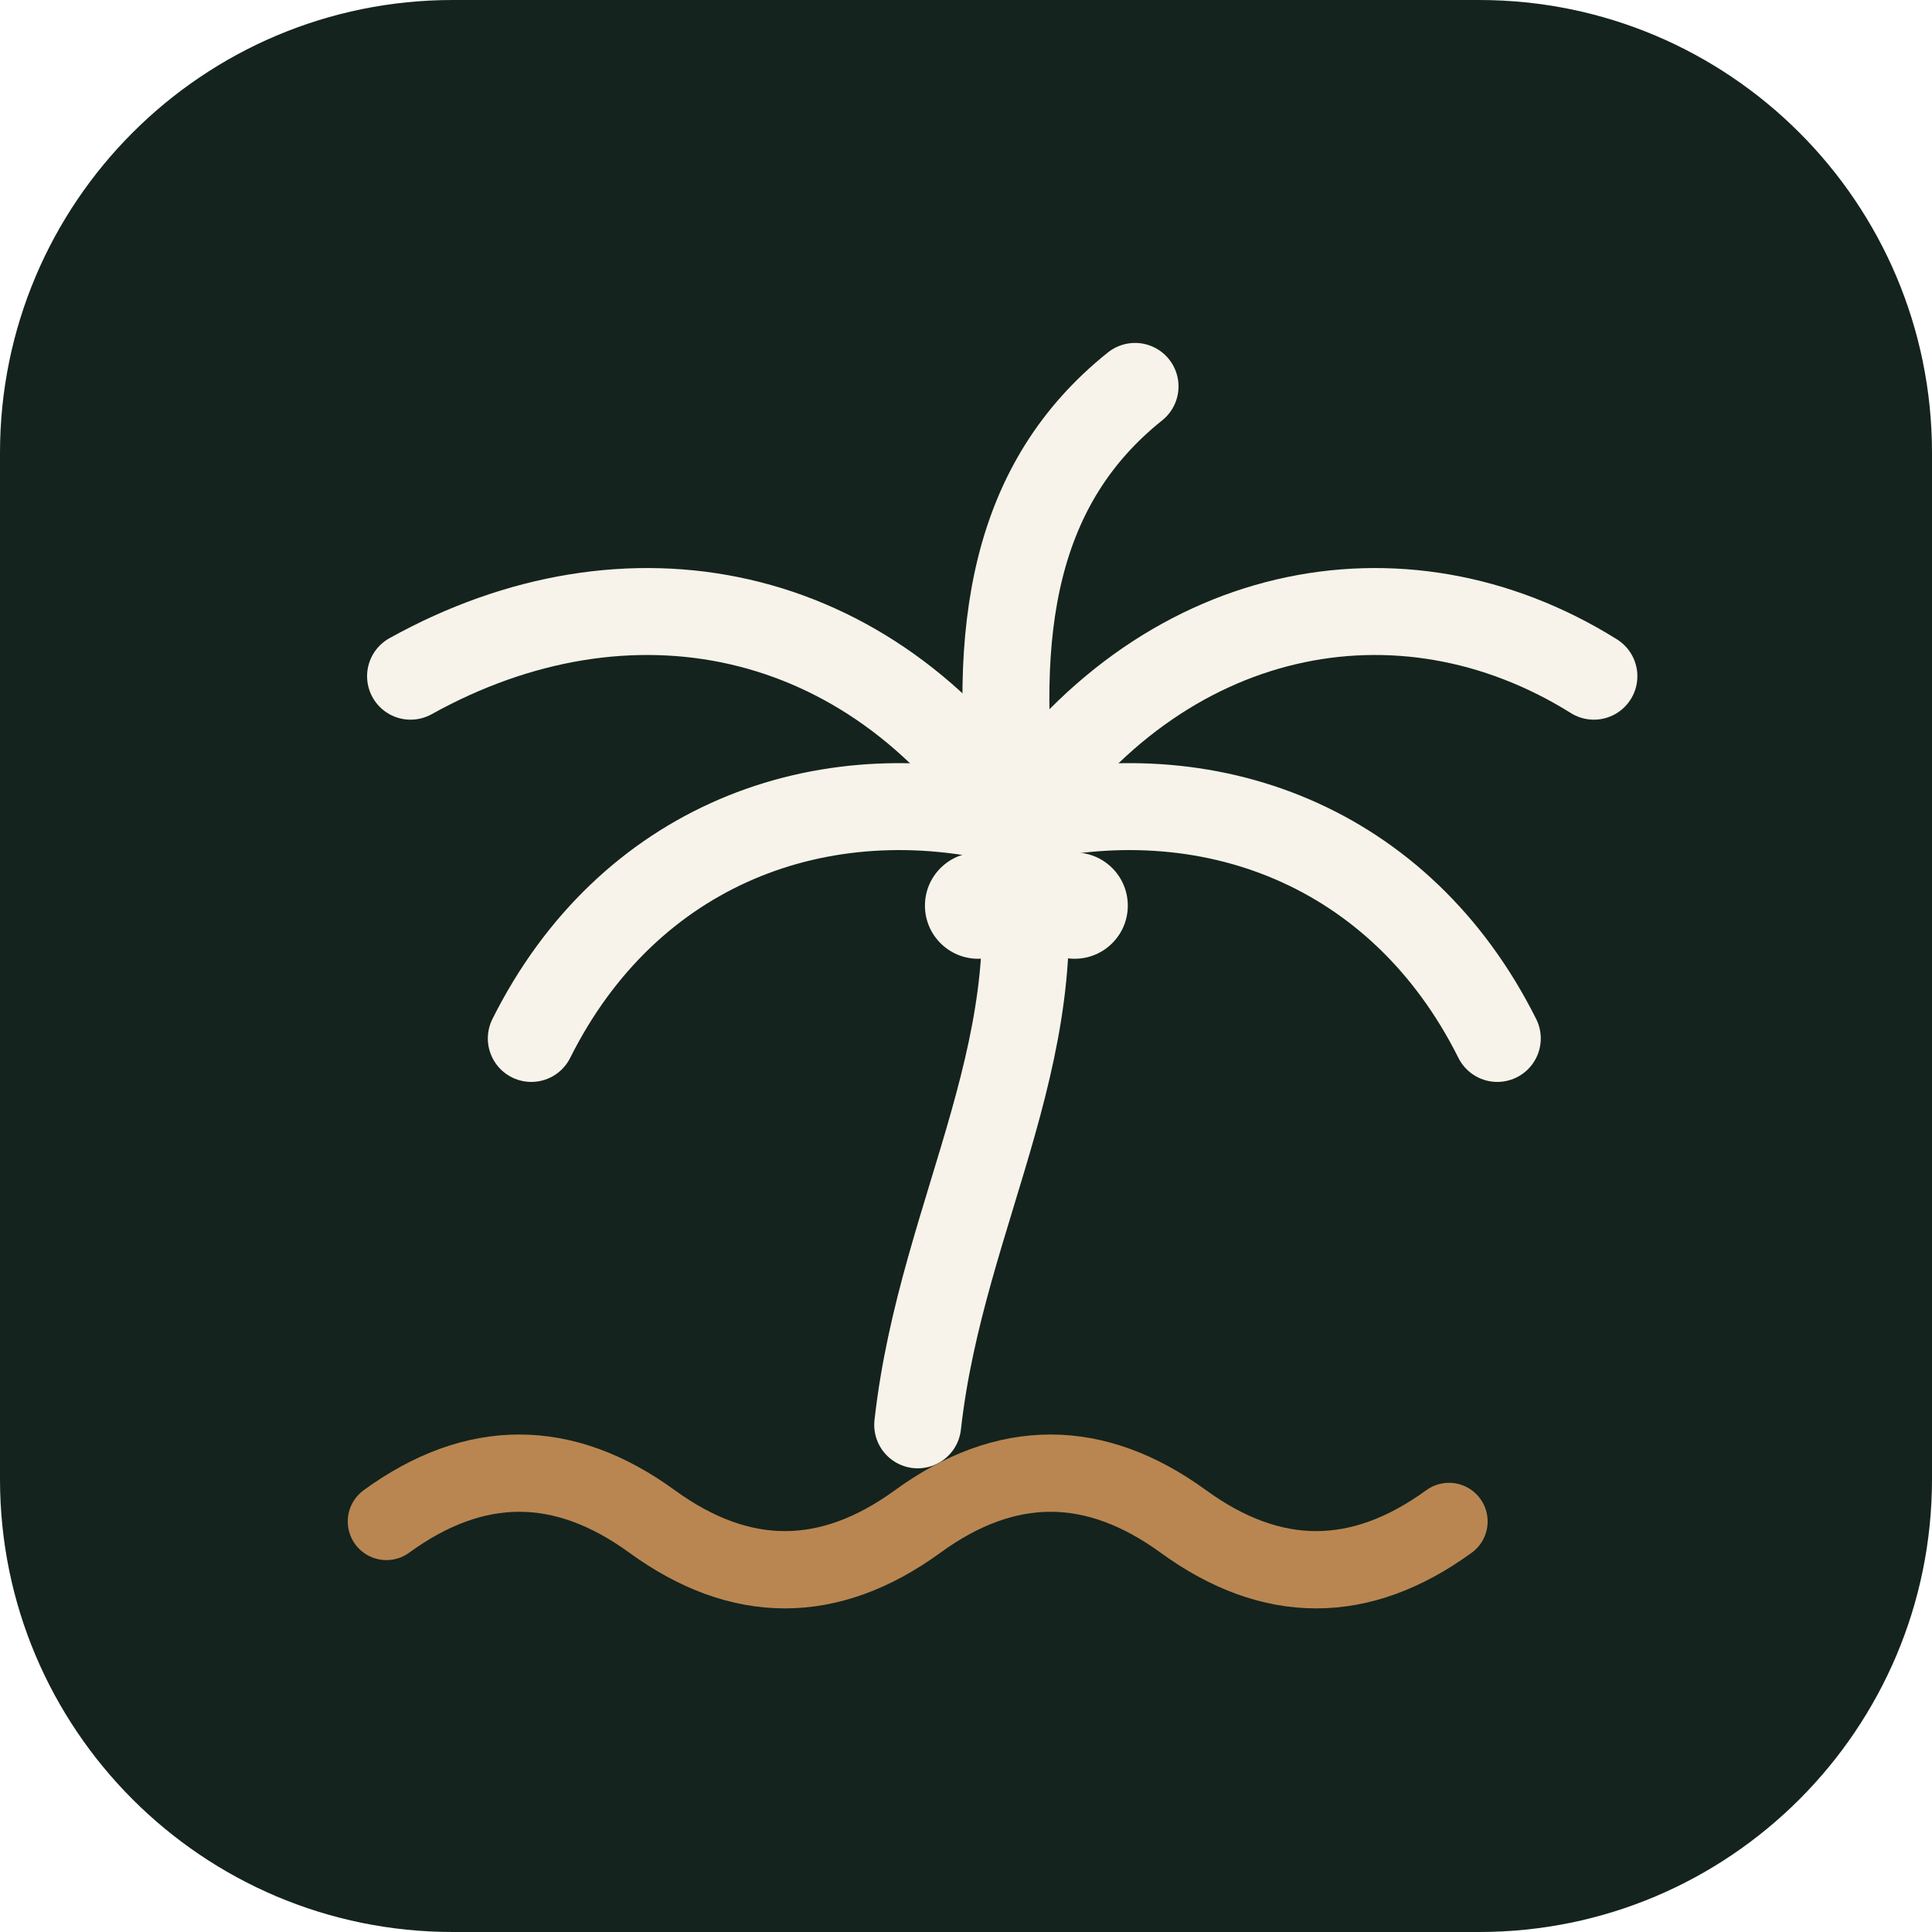
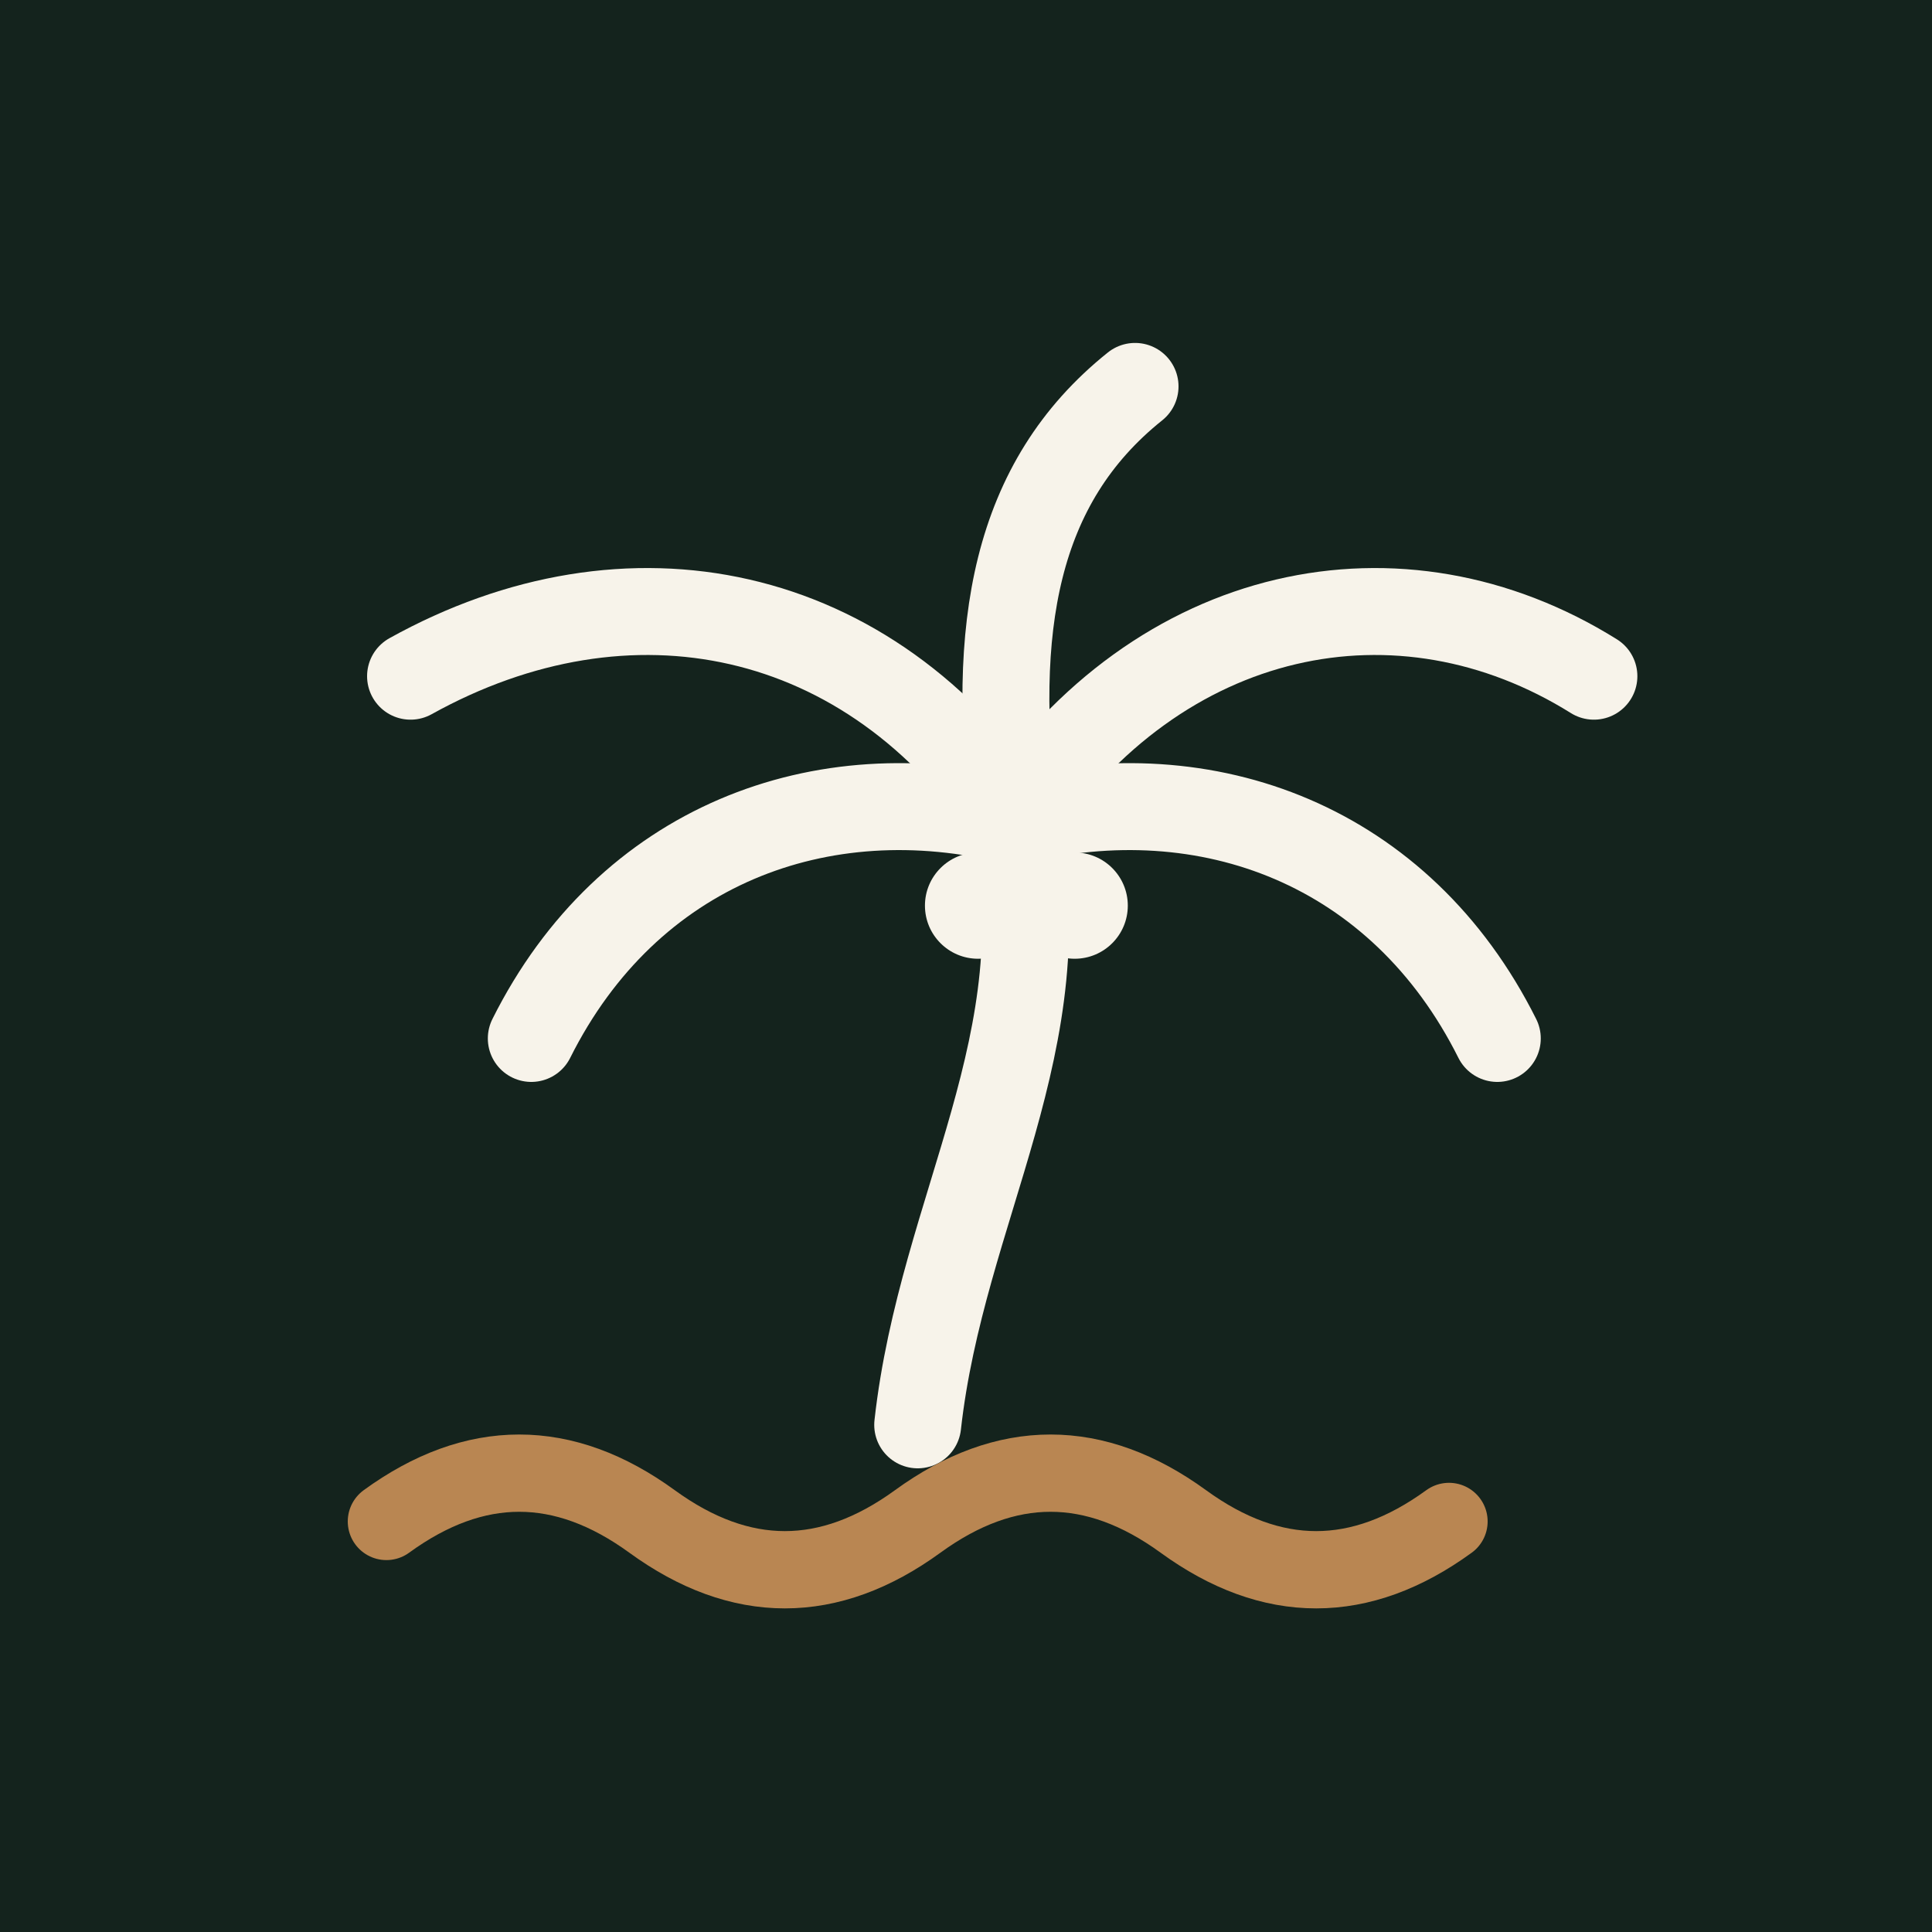
<svg xmlns="http://www.w3.org/2000/svg" viewBox="0 0 64 64">
-   <rect width="64" height="64" rx="15" fill="#14231D" />
+   <rect width="64" height="64" fill="#14231D" />
  <g transform="translate(6.400 6.400) scale(.8)" fill="none" stroke="#F7F3EA" stroke-width="3.600" stroke-linecap="round" stroke-linejoin="round">
    <path d="M30 51C31 42 36 35 34 26" />
    <path d="M34 26C33 18 34 12 39 8" />
    <path d="M34 26C28 17 18 15 9 20" />
    <path d="M34 26C26 24 18 27 14 35" />
    <path d="M34 26C40 17 50 15 58 20" />
    <path d="M34 26C42 24 50 27 54 35" />
    <circle cx="32.500" cy="29.500" r="2.200" fill="#F7F3EA" stroke="none" />
    <circle cx="36.500" cy="29.500" r="2.200" fill="#F7F3EA" stroke="none" />
    <path d="M8 55q5.500-4 11 0t11 0 11 0 11 0" stroke="#B98652" stroke-width="3.200" />
  </g>
</svg>
